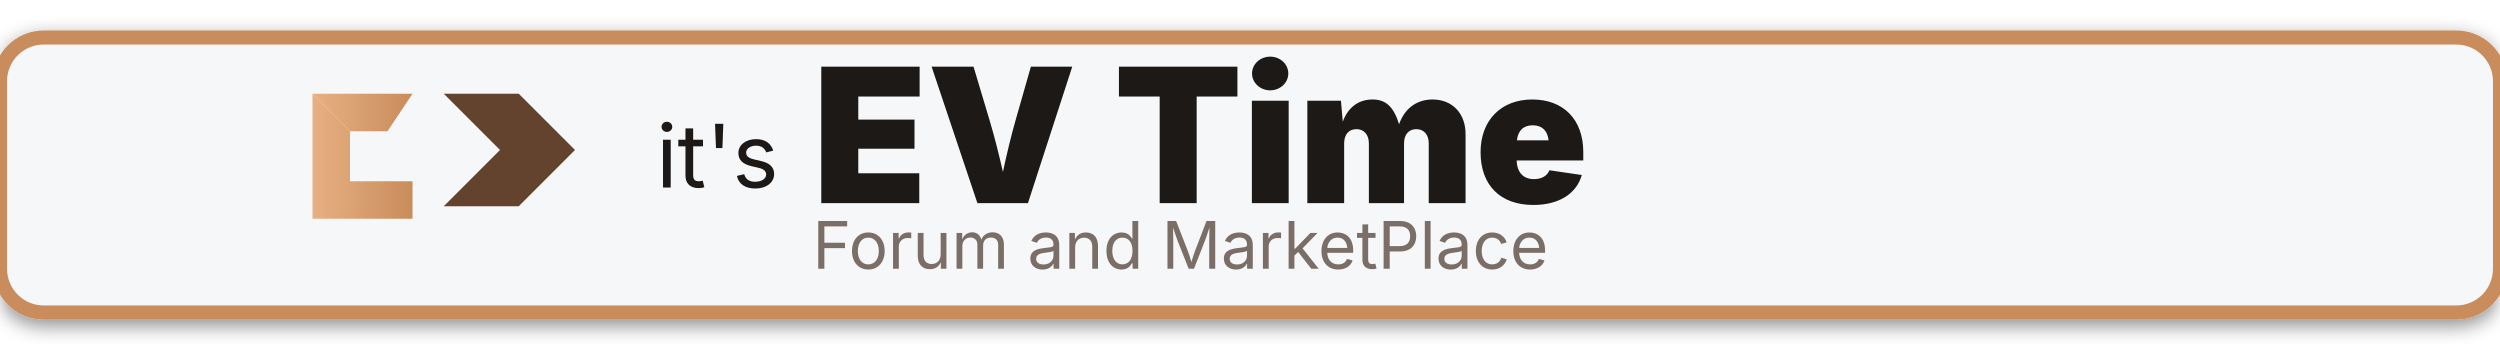
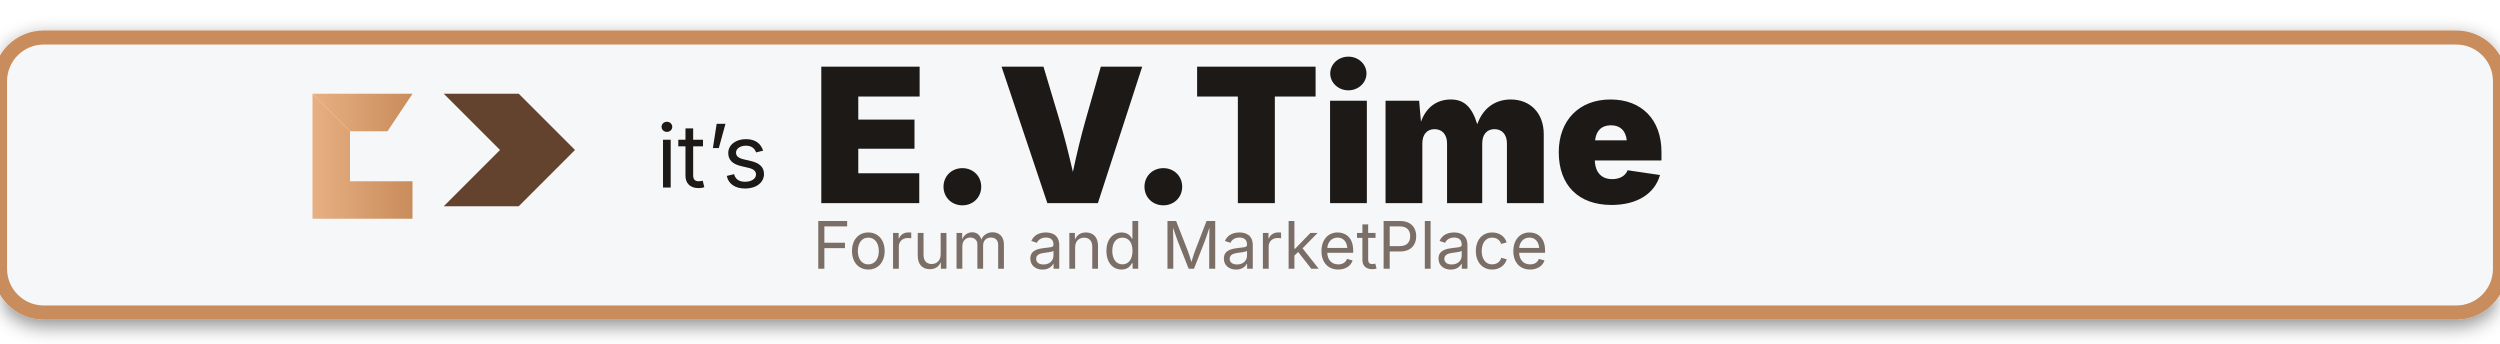
<svg xmlns="http://www.w3.org/2000/svg" viewBox="0 0 1600 220" width="1600" height="220">
  <defs>
    <style>.txt{font-family:Inter,system-ui,-apple-system,"Segoe UI",Roboto,Helvetica,Arial,sans-serif}</style>
    <filter id="shadow" x="-50%" y="-50%" width="200%" height="200%">
      <feDropShadow dx="0" dy="4" stdDeviation="6" flood-color="#000" flood-opacity=".45" />
    </filter>
    <linearGradient id="copper" x1="0" y1="0" x2="1" y2="0">
      <stop offset="0" stop-color="#e7b083" />
      <stop offset="1" stop-color="#c98c5b" />
    </linearGradient>
  </defs>
  <rect x="0" y="24" width="1600" height="176" rx="28" fill="#F6F7F8" stroke="#c98c5b" stroke-width="9" filter="url(#shadow)" />
  <g transform="translate(200,60)">
    <path d="M0,0 L64,0 L48,24 L24,24 L0,0 Z" fill="url(#copper)" />
    <path d="M0,0 L0,80 L64,80 L64,56 L24,56 L24,24" fill="url(#copper)" />
    <path d="M84,0 L132,0 L168,36 L132,72 L84,72 L120,36 Z" fill="#5c3a24" opacity=".95" />
  </g>
-   <text class="txt" x="420" y="120" font-size="56" fill="#1c1917">it's</text>
-   <text class="txt" x="520" y="130" font-size="120" font-weight="900" fill="#1c1917">EV Time</text>
-   <text class="txt" x="520" y="172" font-size="42" fill="#7a6e67">Forum and MarketPlace</text>
+   <text class="txt" x="420" y="120" font-size="56" fill="#1c1917">it’s</text>
+   <text class="txt" x="520" y="130" font-size="120" font-weight="900" fill="#1c1917" textLength="740" lengthAdjust="spacing">E.V.Time</text>
+   <text class="txt" x="520" y="172" font-size="42" fill="#7a6e67" textLength="740" lengthAdjust="spacing">Forum and MarketPlace</text>
</svg>
